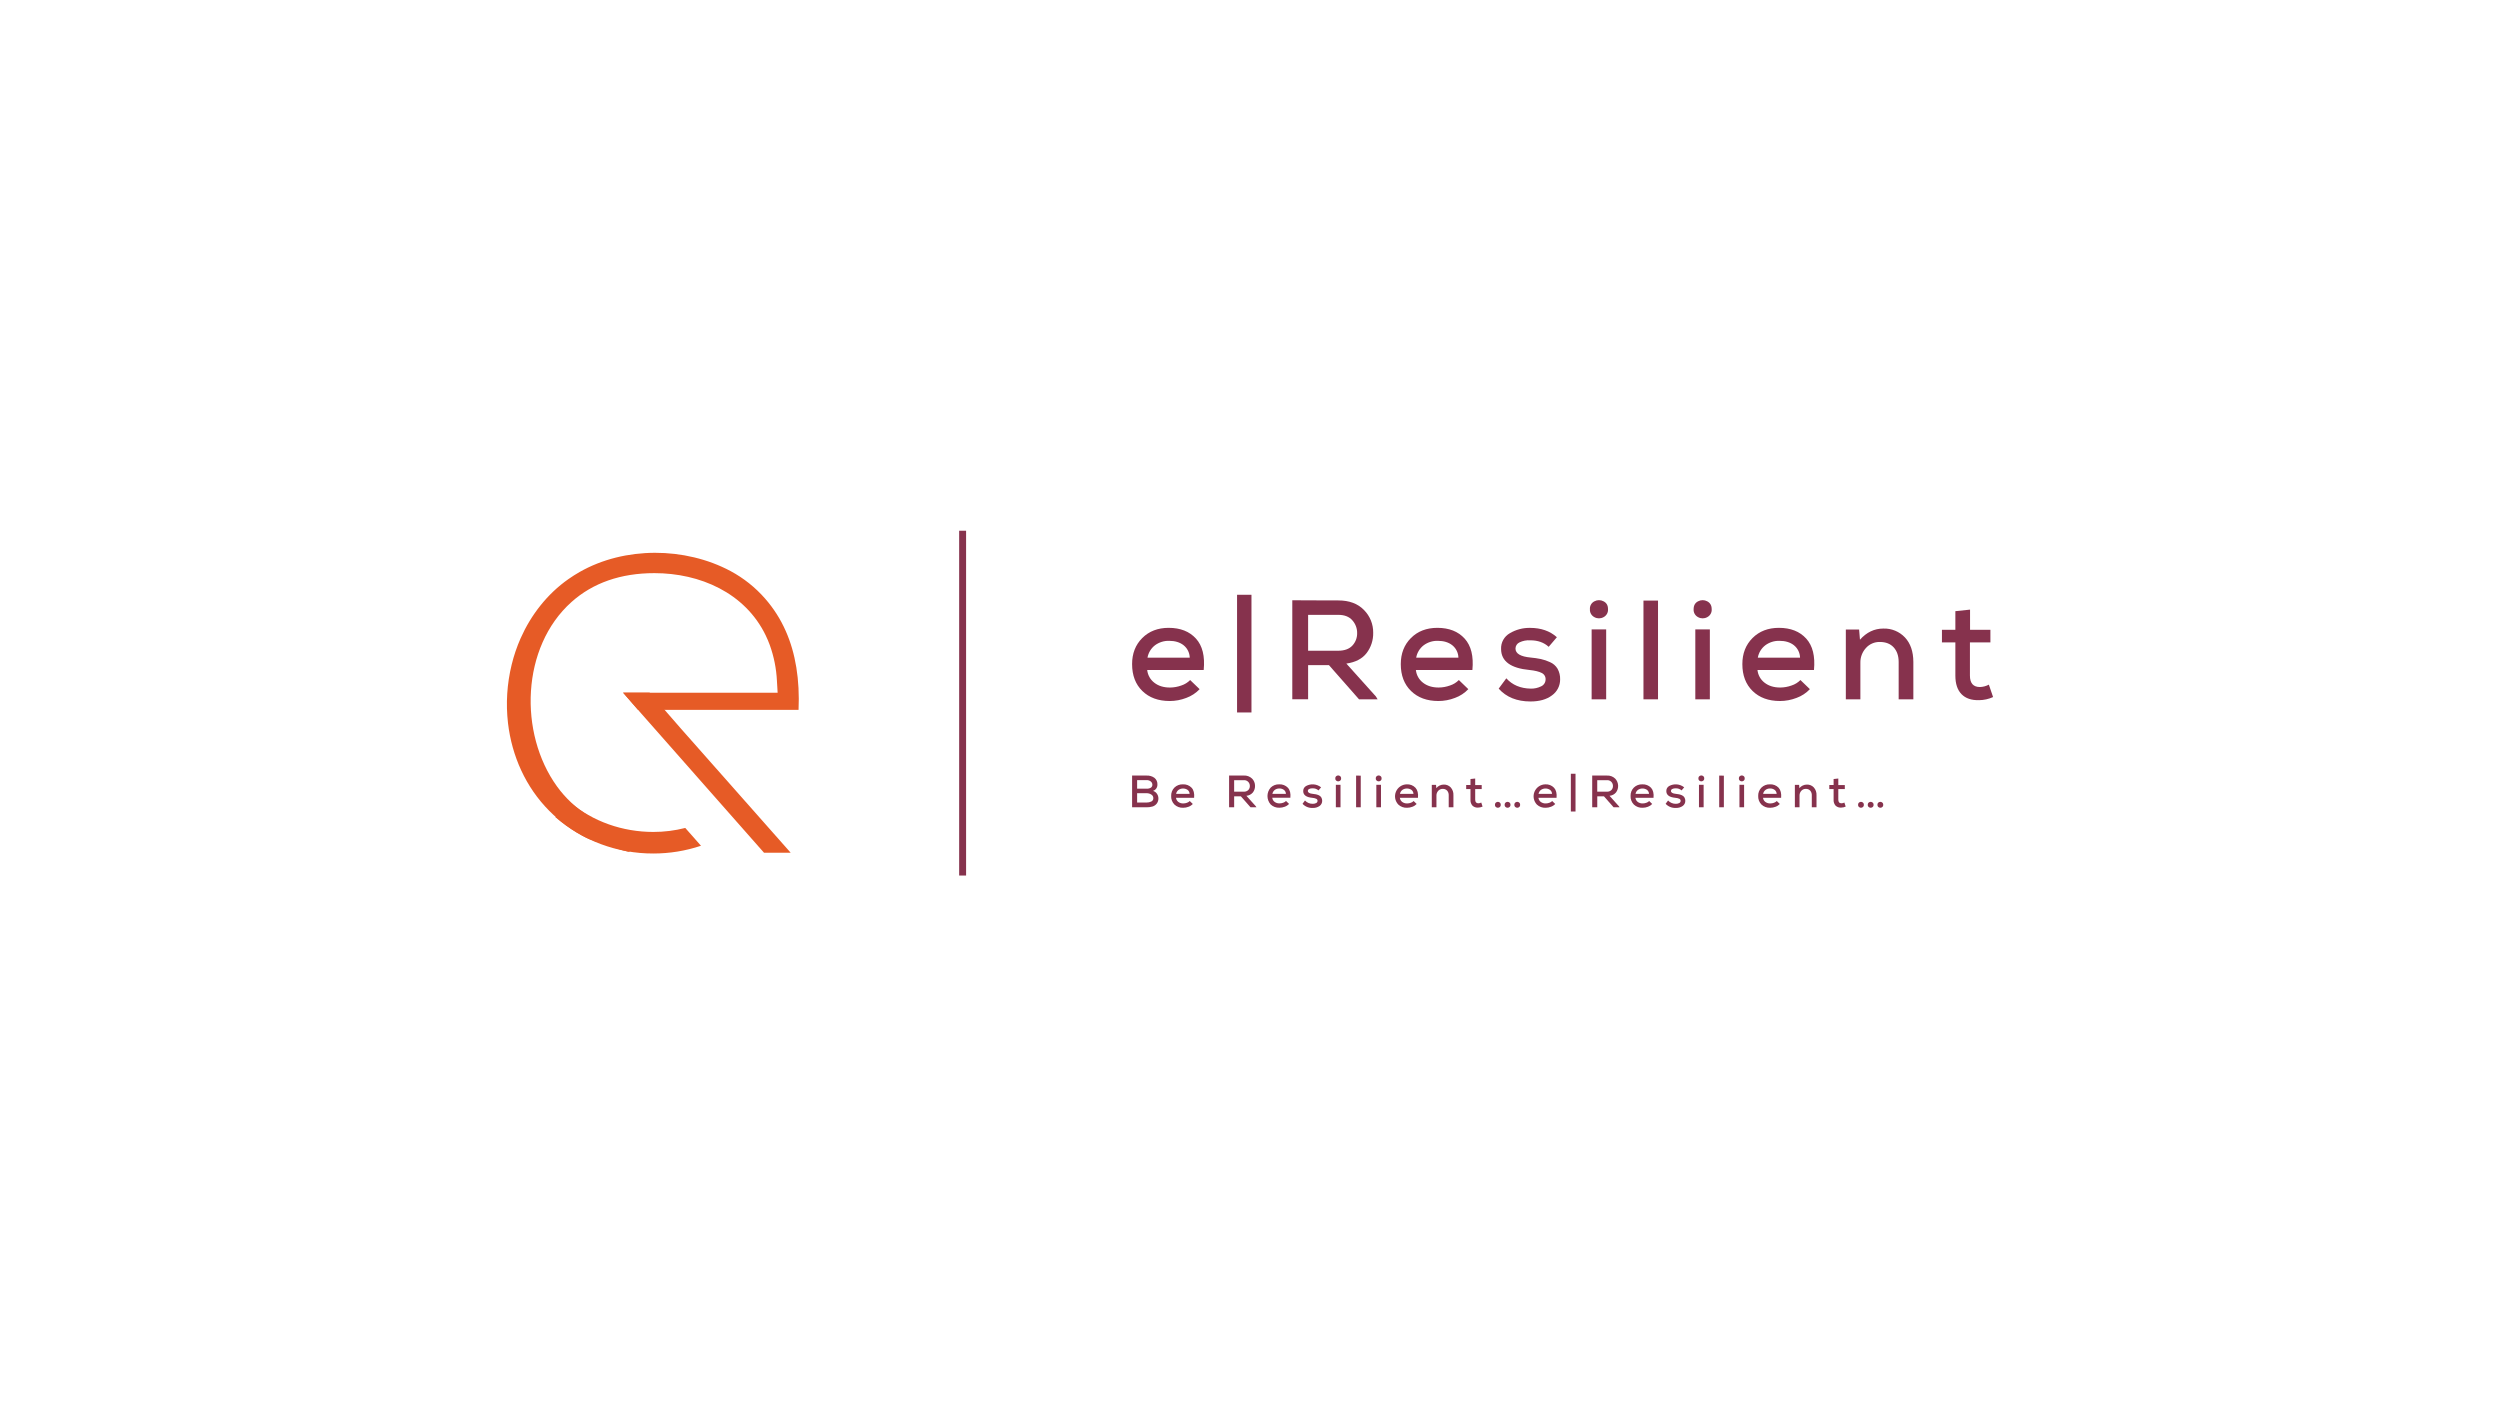
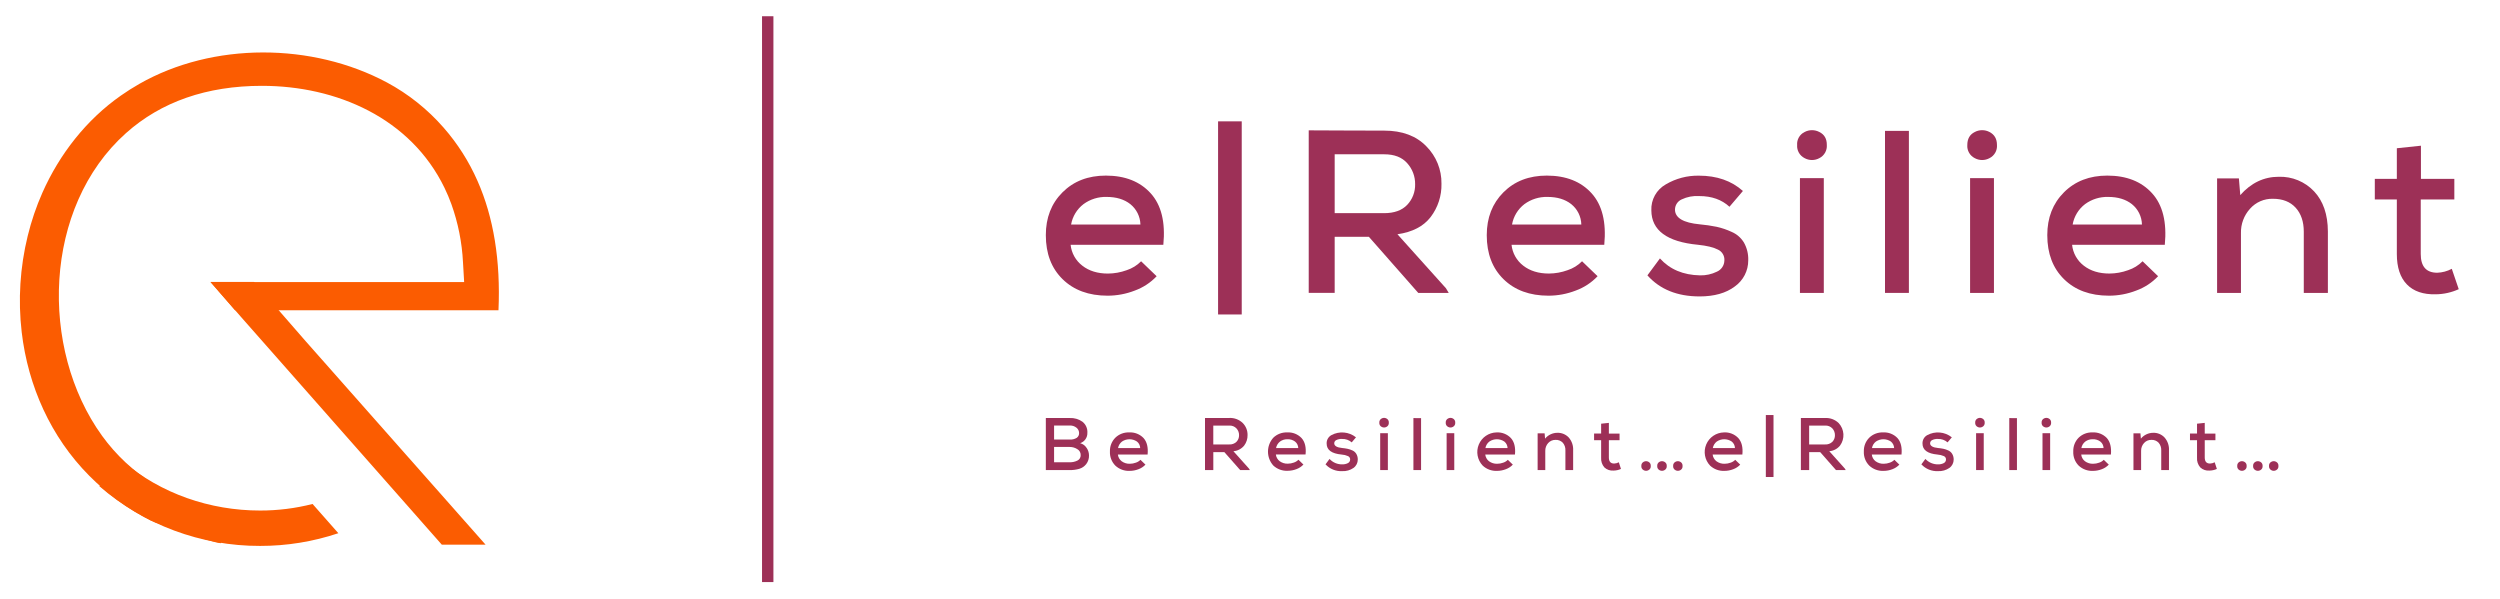
- <svg xmlns="http://www.w3.org/2000/svg" id="Layer_1" data-name="Layer 1" viewBox="0 0 1920 1080">
+ <svg xmlns="http://www.w3.org/2000/svg" id="Layer_1" data-name="Layer 1" viewBox="380 400 1170 280">
  <defs>
-     <style>.cls-1{fill:#e65b26;}.cls-2{fill:#86324d;}</style>
+     <style>.cls-1{fill:#FB5C01;}.cls-2{fill:#9D3057;}</style>
  </defs>
  <path class="cls-1" d="M483.54,653.92v.16c0,1.36-30.51-9.19-33.11-10.51a112.28,112.28,0,0,1-28.67-20.93c-18-18.11-28.65-42-31.61-67.23a127.42,127.42,0,0,1,2.82-45,120.72,120.72,0,0,1,6.89-20.27c8-18,20.5-34.05,36.7-45.4q4.19-2.94,8.63-5.47c34.54-19.69,81-19.33,115.89-.68a94.82,94.82,0,0,1,26.51,21.12,97,97,0,0,1,15.9,25c7.53,17,10.82,37.32,9.8,60.48H490l-11.48-13.19h118.7l-.54-9.25a94.81,94.81,0,0,0-5.44-27.23,79.09,79.09,0,0,0-3.21-7.6c-15.86-32.7-50.53-47.75-85.45-47.75-25.76,0-47.17,7.44-63.62,22.13-38.77,34.61-40.66,100.91-11.19,141.66,13.06,18.06,33.39,31.21,55.73,33.83Z" />
  <polygon class="cls-1" points="586.78 654.92 492.57 548.08 478.51 531.93 498.88 531.93 523 559.62 607.26 654.92 586.78 654.92" />
  <path class="cls-1" d="M501.74,655.49a114.33,114.33,0,0,1-75.28-28L437.59,616c17.75,15,40.63,22.93,64.15,22.93a98.52,98.52,0,0,0,24.54-3.07l12.07,13.68A114.53,114.53,0,0,1,501.74,655.49Z" />
  <path class="cls-2" d="M918.49,490.43q-7.5-8.24-20.94-8.25-12.46,0-20.29,7.82t-7.81,20.06q0,12.93,7.87,20.62t21,7.7A35.14,35.14,0,0,0,911.05,536a26.63,26.63,0,0,0,10.26-6.72l-7.27-7a16.82,16.82,0,0,1-6.78,4.18,26,26,0,0,1-8.73,1.57q-7.28,0-12-3.69a14.16,14.16,0,0,1-5.48-9.76h43.39Q926,498.67,918.49,490.43Zm-37.22,14.65a15.4,15.4,0,0,1,5.81-9.55,17.48,17.48,0,0,1,10.8-3.37q6.82,0,11.11,3.37a12.67,12.67,0,0,1,4.73,9.55Z" />
  <path class="cls-2" d="M950.06,456.79v90.38h11.07V456.79Z" />
  <path class="cls-2" d="M1056.71,534.91,1034,509.63q10.52-1.51,15.56-8.08a24.79,24.79,0,0,0,5.05-15.57,24.25,24.25,0,0,0-7.1-17.52q-7.11-7.33-19.69-7.33-5.86,0-17.69-.05T992.48,461v76.05h12.15V510.82h16l23.11,26.26H1058Zm-52.08-35.15V472.21h23.22c4.69,0,8.27,1.38,10.73,4.17a14.38,14.38,0,0,1,3.7,9.82,13.56,13.56,0,0,1-3.7,9.66q-3.69,3.9-10.85,3.9Z" />
  <path class="cls-2" d="M1124.84,490.43q-7.48-8.24-20.94-8.25-12.48,0-20.29,7.82t-7.81,20.06q0,12.93,7.87,20.62t21,7.7a35.23,35.23,0,0,0,12.75-2.39,26.59,26.59,0,0,0,10.25-6.72l-7.27-7a16.82,16.82,0,0,1-6.78,4.18,26,26,0,0,1-8.74,1.57q-7.26,0-12-3.69a14.16,14.16,0,0,1-5.48-9.76h43.4Q1132.32,498.67,1124.84,490.43Zm-37.21,14.65a15.39,15.39,0,0,1,5.8-9.55,17.47,17.47,0,0,1,10.79-3.37q6.84,0,11.12,3.37a12.6,12.6,0,0,1,4.72,9.55Z" />
  <path class="cls-2" d="M1196.17,513.53a12.46,12.46,0,0,0-5.75-5,34.33,34.33,0,0,0-7.05-2.39,70.39,70.39,0,0,0-7.87-1.15q-11.51-1.08-11.61-6.83a5.26,5.26,0,0,1,3.09-4.82,16.62,16.62,0,0,1,8.3-1.58q8.68,0,14.11,5l6.29-7.38q-8-7.17-20.61-7.17a29.47,29.47,0,0,0-15.46,4.07,13.3,13.3,0,0,0-6.78,12.21q.11,14,21.8,16.06,6.28.65,9.38,2.27a5.19,5.19,0,0,1,3,5.1,5.8,5.8,0,0,1-3.47,5.21,17,17,0,0,1-7.92,1.74q-11.83-.23-18.77-7.93l-5.86,7.93q8.79,9.85,24.41,9.86,10.32,0,16.49-4.66a14.9,14.9,0,0,0,6.29-12.26A15.83,15.83,0,0,0,1196.17,513.53Z" />
  <path class="cls-2" d="M1231.48,461.79a7.36,7.36,0,0,0-6.94,0,6.23,6.23,0,0,0-3.48,6.07,6.36,6.36,0,0,0,3.48,6.14,7.19,7.19,0,0,0,6.94,0,6.35,6.35,0,0,0,3.47-6.14Q1235,463.53,1231.48,461.79Zm-9.11,21.59v53.7h11.17v-53.7Z" />
  <path class="cls-2" d="M1262.18,461.25v75.83h11.18V461.25Z" />
  <path class="cls-2" d="M1311.11,461.79a7.36,7.36,0,0,0-6.94,0q-3.47,1.74-3.47,6.07a6.35,6.35,0,0,0,3.47,6.14,7.19,7.19,0,0,0,6.94,0,6.33,6.33,0,0,0,3.47-6.14C1314.58,465,1313.43,463,1311.11,461.79ZM1302,483.38v53.7h11.17v-53.7Z" />
  <path class="cls-2" d="M1387.16,490.43q-7.48-8.24-20.94-8.25-12.46,0-20.28,7.82t-7.81,20.06q0,12.93,7.86,20.62t21,7.7a35.23,35.23,0,0,0,12.75-2.39,26.51,26.51,0,0,0,10.25-6.72l-7.26-7a16.82,16.82,0,0,1-6.78,4.18,26,26,0,0,1-8.74,1.57q-7.26,0-12-3.69a14.11,14.11,0,0,1-5.47-9.76h43.39Q1394.65,498.67,1387.16,490.43ZM1350,505.08a15.36,15.36,0,0,1,5.81-9.55,17.48,17.48,0,0,1,10.8-3.37q6.82,0,11.11,3.37a12.63,12.63,0,0,1,4.72,9.55Z" />
  <path class="cls-2" d="M1463,489.56a21.77,21.77,0,0,0-16.55-6.83q-10.41,0-18,8.57l-.65-7.81h-10.2v53.59h11.17v-28A16.34,16.34,0,0,1,1433,497.7a13.85,13.85,0,0,1,10.74-4.67q6.82,0,10.63,4.18c2.53,2.78,3.8,6.53,3.8,11.22v28.65h11.28V508.33Q1469.4,496.39,1463,489.56Z" />
  <path class="cls-2" d="M1527.44,525.8a15.54,15.54,0,0,1-6.83,1.84q-7.71,0-7.7-8.78v-25.5h15.72V483.7H1513V468.19l-11.28,1.19V483.7h-10.31v9.66h10.31v25.5q0,9.42,4.72,14.26t13.5,4.61a26.57,26.57,0,0,0,10.75-2.39Z" />
  <path class="cls-2" d="M888.59,609.69a5.28,5.28,0,0,0-3.08-2.28,4.91,4.91,0,0,0,3.38-4.83,6.11,6.11,0,0,0-2.3-5.21,9.59,9.59,0,0,0-6-1.74H869.45V620h11.16a15.54,15.54,0,0,0,4.5-.59,6.55,6.55,0,0,0,3.24-2.21,6.38,6.38,0,0,0,1.3-4.15A6.18,6.18,0,0,0,888.59,609.69Zm-15.28-10.55h7.3a4.69,4.69,0,0,1,3.23,1.06,3.2,3.2,0,0,1,1.18,2.45,2.6,2.6,0,0,1-1.11,2.26,5.58,5.58,0,0,1-3.26.8h-7.34Zm10.88,16.43a7.92,7.92,0,0,1-3.58.78h-7.3v-7.17h7.34a6.42,6.42,0,0,1,3.5,1,3.1,3.1,0,0,1,1.61,2.8A2.69,2.69,0,0,1,884.19,615.57Z" />
  <path class="cls-2" d="M915.17,605a8.61,8.61,0,0,0-6.71-2.63,8.81,8.81,0,0,0-6.5,2.49,8.72,8.72,0,0,0-2.51,6.43,8.81,8.81,0,0,0,2.52,6.61,9.2,9.2,0,0,0,6.73,2.47,11.37,11.37,0,0,0,4.09-.77,8.53,8.53,0,0,0,3.28-2.15l-2.33-2.26a5.3,5.3,0,0,1-2.17,1.34,8.18,8.18,0,0,1-2.8.51,6.1,6.1,0,0,1-3.84-1.18,4.6,4.6,0,0,1-1.76-3.14h13.91C917.4,609.34,916.77,606.78,915.17,605Zm-11.93,4.7a5,5,0,0,1,1.86-3.06,6.26,6.26,0,0,1,7,0,4,4,0,0,1,1.51,3.06Z" />
  <path class="cls-2" d="M964.5,619.27l-7.26-8.1a7.25,7.25,0,0,0,5-2.6,7.93,7.93,0,0,0,1.62-5,7.79,7.79,0,0,0-2.28-5.62,8.43,8.43,0,0,0-6.31-2.34l-5.67,0h-5.66V620h3.89v-8.41H953l7.41,8.41h4.55ZM947.82,608v-8.83h7.44a4.3,4.3,0,0,1,3.43,1.35,4.52,4.52,0,0,1,1.19,3.13,4.28,4.28,0,0,1-1.19,3.1,4.51,4.51,0,0,1-3.47,1.25Z" />
  <path class="cls-2" d="M989.12,605a8.59,8.59,0,0,0-6.71-2.63,8.85,8.85,0,0,0-6.51,2.49,9.75,9.75,0,0,0,0,13,9.2,9.2,0,0,0,6.74,2.47,11.39,11.39,0,0,0,4.08-.77,8.45,8.45,0,0,0,3.28-2.15l-2.33-2.26a5.3,5.3,0,0,1-2.17,1.34,8.18,8.18,0,0,1-2.8.51,6.08,6.08,0,0,1-3.84-1.18,4.6,4.6,0,0,1-1.76-3.14H991C991.35,609.34,990.72,606.78,989.12,605Zm-11.93,4.7a5,5,0,0,1,1.86-3.06,5.64,5.64,0,0,1,3.46-1.08,5.57,5.57,0,0,1,3.56,1.08,4,4,0,0,1,1.52,3.06Z" />
  <path class="cls-2" d="M1014.76,612.42a4,4,0,0,0-1.84-1.62,10.92,10.92,0,0,0-2.26-.76,22,22,0,0,0-2.53-.37c-2.45-.23-3.69-1-3.71-2.19a1.65,1.65,0,0,1,1-1.54,5.35,5.35,0,0,1,2.66-.51,6.41,6.41,0,0,1,4.52,1.6l2-2.36a10.45,10.45,0,0,0-11.56-1,4.29,4.29,0,0,0-2.17,3.92c0,3,2.35,4.71,7,5.14a8.69,8.69,0,0,1,3,.73,1.66,1.66,0,0,1,1,1.64,1.86,1.86,0,0,1-1.11,1.67,5.5,5.5,0,0,1-2.54.55,7.86,7.86,0,0,1-6-2.54l-1.88,2.54a9.93,9.93,0,0,0,7.82,3.17,8.49,8.49,0,0,0,5.28-1.5,4.79,4.79,0,0,0,2-3.93A5.06,5.06,0,0,0,1014.76,612.42Z" />
  <path class="cls-2" d="M1028.86,595.84a2.32,2.32,0,0,0-2.23,0,2,2,0,0,0-1.11,1.95,2,2,0,0,0,1.11,2,2.32,2.32,0,0,0,2.23,0,2,2,0,0,0,1.11-2A2,2,0,0,0,1028.86,595.84Zm-2.93,6.91V620h3.59V602.75Z" />
  <path class="cls-2" d="M1041.48,595.66V620h3.58v-24.3Z" />
  <path class="cls-2" d="M1059.94,595.84a2.3,2.3,0,0,0-2.22,0,2,2,0,0,0-1.12,1.95,2,2,0,0,0,1.12,2,2.3,2.3,0,0,0,2.22,0,2,2,0,0,0,1.11-2A2,2,0,0,0,1059.94,595.84Zm-2.92,6.91V620h3.58V602.75Z" />
  <path class="cls-2" d="M1087.09,605a8.61,8.61,0,0,0-6.71-2.63,9.2,9.2,0,0,0-6.48,15.53,9.17,9.17,0,0,0,6.72,2.47,11.33,11.33,0,0,0,4.09-.77,8.49,8.49,0,0,0,3.29-2.15l-2.33-2.26a5.3,5.3,0,0,1-2.17,1.34,8.18,8.18,0,0,1-2.8.51,6.11,6.11,0,0,1-3.85-1.18,4.59,4.59,0,0,1-1.75-3.14H1089C1089.33,609.34,1088.69,606.78,1087.09,605Zm-11.92,4.7a4.91,4.91,0,0,1,1.86-3.06,6.24,6.24,0,0,1,7,0,4.06,4.06,0,0,1,1.51,3.06Z" />
  <path class="cls-2" d="M1114.16,604.74a7,7,0,0,0-5.3-2.19,7.44,7.44,0,0,0-5.77,2.74l-.21-2.5h-3.27V620h3.58v-9a5.27,5.27,0,0,1,1.35-3.65,4.49,4.49,0,0,1,3.45-1.49,4.36,4.36,0,0,1,3.41,1.34,5.13,5.13,0,0,1,1.21,3.59V620h3.62v-9.21A8.39,8.39,0,0,0,1114.16,604.74Z" />
  <path class="cls-2" d="M1137.61,616.35a5,5,0,0,1-2.19.59c-1.64,0-2.47-.94-2.47-2.82V606h5v-3.09h-5v-5l-3.62.38v4.59h-3.3V606h3.3v8.17a6.31,6.31,0,0,0,1.51,4.57,5.57,5.57,0,0,0,4.33,1.49,8.48,8.48,0,0,0,3.44-.77Z" />
  <path class="cls-2" d="M1151.46,616.11a2.27,2.27,0,0,0-2.2,0,2,2,0,0,0-1.12,1.95,2,2,0,0,0,1.12,2,2.27,2.27,0,0,0,2.2,0,2,2,0,0,0,1.1-2A2,2,0,0,0,1151.46,616.11Zm7.46,0a2.32,2.32,0,0,0-2.23,0,2,2,0,0,0-1.11,1.95,2,2,0,0,0,1.11,2,2.32,2.32,0,0,0,2.23,0,2,2,0,0,0,1.12-2A2,2,0,0,0,1158.92,616.11Zm7.43,0a2.28,2.28,0,0,0-2.21,0,2,2,0,0,0-1.11,1.95,2,2,0,0,0,1.11,2,2.28,2.28,0,0,0,2.21,0,2,2,0,0,0,1.09-2A2,2,0,0,0,1166.35,616.11Z" />
  <path class="cls-2" d="M1193.51,605a8.58,8.58,0,0,0-6.71-2.63,9.2,9.2,0,0,0-6.48,15.53,9.18,9.18,0,0,0,6.73,2.47,11.31,11.31,0,0,0,4.08-.77,8.42,8.42,0,0,0,3.29-2.15l-2.33-2.26a5.3,5.3,0,0,1-2.17,1.34,8.18,8.18,0,0,1-2.8.51,6.08,6.08,0,0,1-3.84-1.18,4.6,4.6,0,0,1-1.76-3.14h13.91C1195.76,609.34,1195.11,606.78,1193.51,605Zm-11.92,4.7a5,5,0,0,1,1.86-3.06,6.24,6.24,0,0,1,7,0,4,4,0,0,1,1.51,3.06Z" />
  <path class="cls-2" d="M1206.41,594.24v29H1210v-29Z" />
  <path class="cls-2" d="M1243.37,619.27l-7.26-8.1a7.23,7.23,0,0,0,5-2.6,8.26,8.26,0,0,0-.65-10.6,8.41,8.41,0,0,0-6.32-2.34l-5.66,0h-5.67V620h3.89v-8.41h5.15l7.4,8.41h4.56ZM1226.68,608v-8.83h7.44a4.35,4.35,0,0,1,3.45,1.35,4.6,4.6,0,0,1,1.18,3.13,4.35,4.35,0,0,1-1.18,3.1,4.55,4.55,0,0,1-3.48,1.25Z" />
  <path class="cls-2" d="M1268,605a8.61,8.61,0,0,0-6.71-2.63,8.8,8.8,0,0,0-6.5,2.49,8.68,8.68,0,0,0-2.51,6.43,8.78,8.78,0,0,0,2.53,6.61,9.16,9.16,0,0,0,6.72,2.47,11.37,11.37,0,0,0,4.09-.77,8.6,8.6,0,0,0,3.28-2.15l-2.33-2.26a5.34,5.34,0,0,1-2.18,1.34,8.12,8.12,0,0,1-2.79.51,6.1,6.1,0,0,1-3.84-1.18,4.57,4.57,0,0,1-1.76-3.14h13.91C1270.23,609.34,1269.59,606.78,1268,605Zm-11.92,4.7a4.86,4.86,0,0,1,1.86-3.06,6.24,6.24,0,0,1,7,0,4.09,4.09,0,0,1,1.51,3.06Z" />
  <path class="cls-2" d="M1293.63,612.42a4,4,0,0,0-1.85-1.62,10.3,10.3,0,0,0-2.25-.76,22.16,22.16,0,0,0-2.52-.37c-2.46-.23-3.71-1-3.72-2.19a1.67,1.67,0,0,1,1-1.54,5.35,5.35,0,0,1,2.65-.51,6.37,6.37,0,0,1,4.52,1.6l2-2.36a10.45,10.45,0,0,0-11.56-1,4.29,4.29,0,0,0-2.17,3.92q0,4.49,7,5.14a8.82,8.82,0,0,1,3,.73,1.66,1.66,0,0,1,1,1.64,1.87,1.87,0,0,1-1.12,1.67,5.4,5.4,0,0,1-2.53.55,7.88,7.88,0,0,1-6-2.54l-1.88,2.54a10,10,0,0,0,7.83,3.17,8.58,8.58,0,0,0,5.29-1.5,4.79,4.79,0,0,0,2-3.93A5.06,5.06,0,0,0,1293.63,612.42Z" />
  <path class="cls-2" d="M1307.72,595.84a2.3,2.3,0,0,0-2.22,0,2,2,0,0,0-1.11,1.95,2,2,0,0,0,1.11,2,2.3,2.3,0,0,0,2.22,0,2,2,0,0,0,1.12-2A2,2,0,0,0,1307.72,595.84Zm-2.91,6.91V620h3.58V602.75Z" />
  <path class="cls-2" d="M1320.34,595.66V620h3.59v-24.3Z" />
  <path class="cls-2" d="M1338.81,595.84a2.32,2.32,0,0,0-2.23,0,2,2,0,0,0-1.11,1.95,2,2,0,0,0,1.11,2,2.32,2.32,0,0,0,2.23,0,2,2,0,0,0,1.11-2A2,2,0,0,0,1338.81,595.84Zm-2.92,6.91V620h3.58V602.75Z" />
  <path class="cls-2" d="M1366,605a8.59,8.59,0,0,0-6.71-2.63,8.81,8.81,0,0,0-6.5,2.49,8.71,8.71,0,0,0-2.5,6.43,8.81,8.81,0,0,0,2.52,6.61,9.16,9.16,0,0,0,6.73,2.47,11.39,11.39,0,0,0,4.08-.77,8.56,8.56,0,0,0,3.29-2.15l-2.34-2.26a5.3,5.3,0,0,1-2.17,1.34,8.18,8.18,0,0,1-2.8.51,6.1,6.1,0,0,1-3.84-1.18,4.55,4.55,0,0,1-1.75-3.14h13.9C1368.2,609.34,1367.56,606.78,1366,605Zm-11.93,4.7a5,5,0,0,1,1.86-3.06,5.64,5.64,0,0,1,3.46-1.08,5.57,5.57,0,0,1,3.56,1.08,4,4,0,0,1,1.52,3.06Z" />
  <path class="cls-2" d="M1393,604.74a6.94,6.94,0,0,0-5.29-2.19,7.49,7.49,0,0,0-5.78,2.74l-.21-2.5h-3.26V620h3.58v-9a5.23,5.23,0,0,1,1.36-3.65,4.45,4.45,0,0,1,3.43-1.49,4.34,4.34,0,0,1,3.41,1.34,5.14,5.14,0,0,1,1.22,3.59V620h3.62v-9.21A8.35,8.35,0,0,0,1393,604.74Z" />
  <path class="cls-2" d="M1416.48,616.35a5,5,0,0,1-2.19.59c-1.65,0-2.47-.94-2.47-2.82V606h5v-3.09h-5v-5l-3.61.38v4.59h-3.3V606h3.3v8.17a6.27,6.27,0,0,0,1.51,4.57,5.57,5.57,0,0,0,4.33,1.49,8.48,8.48,0,0,0,3.44-.77Z" />
  <path class="cls-2" d="M1430.33,616.11a2.28,2.28,0,0,0-2.21,0,2,2,0,0,0-1.1,1.95,2,2,0,0,0,1.1,2,2.28,2.28,0,0,0,2.21,0,2,2,0,0,0,1.1-2A2,2,0,0,0,1430.33,616.11Zm7.46,0a2.3,2.3,0,0,0-2.22,0,2,2,0,0,0-1.12,1.95,2,2,0,0,0,1.12,2,2.3,2.3,0,0,0,2.22,0,2,2,0,0,0,1.11-2A2,2,0,0,0,1437.79,616.11Zm7.42,0a2.28,2.28,0,0,0-2.21,0,2,2,0,0,0-1.11,1.95,2.05,2.05,0,0,0,1.11,2,2.28,2.28,0,0,0,2.21,0,2,2,0,0,0,1.1-2A2,2,0,0,0,1445.21,616.11Z" />
  <rect class="cls-2" x="736.63" y="407.6" width="5.33" height="264.81" />
</svg>
